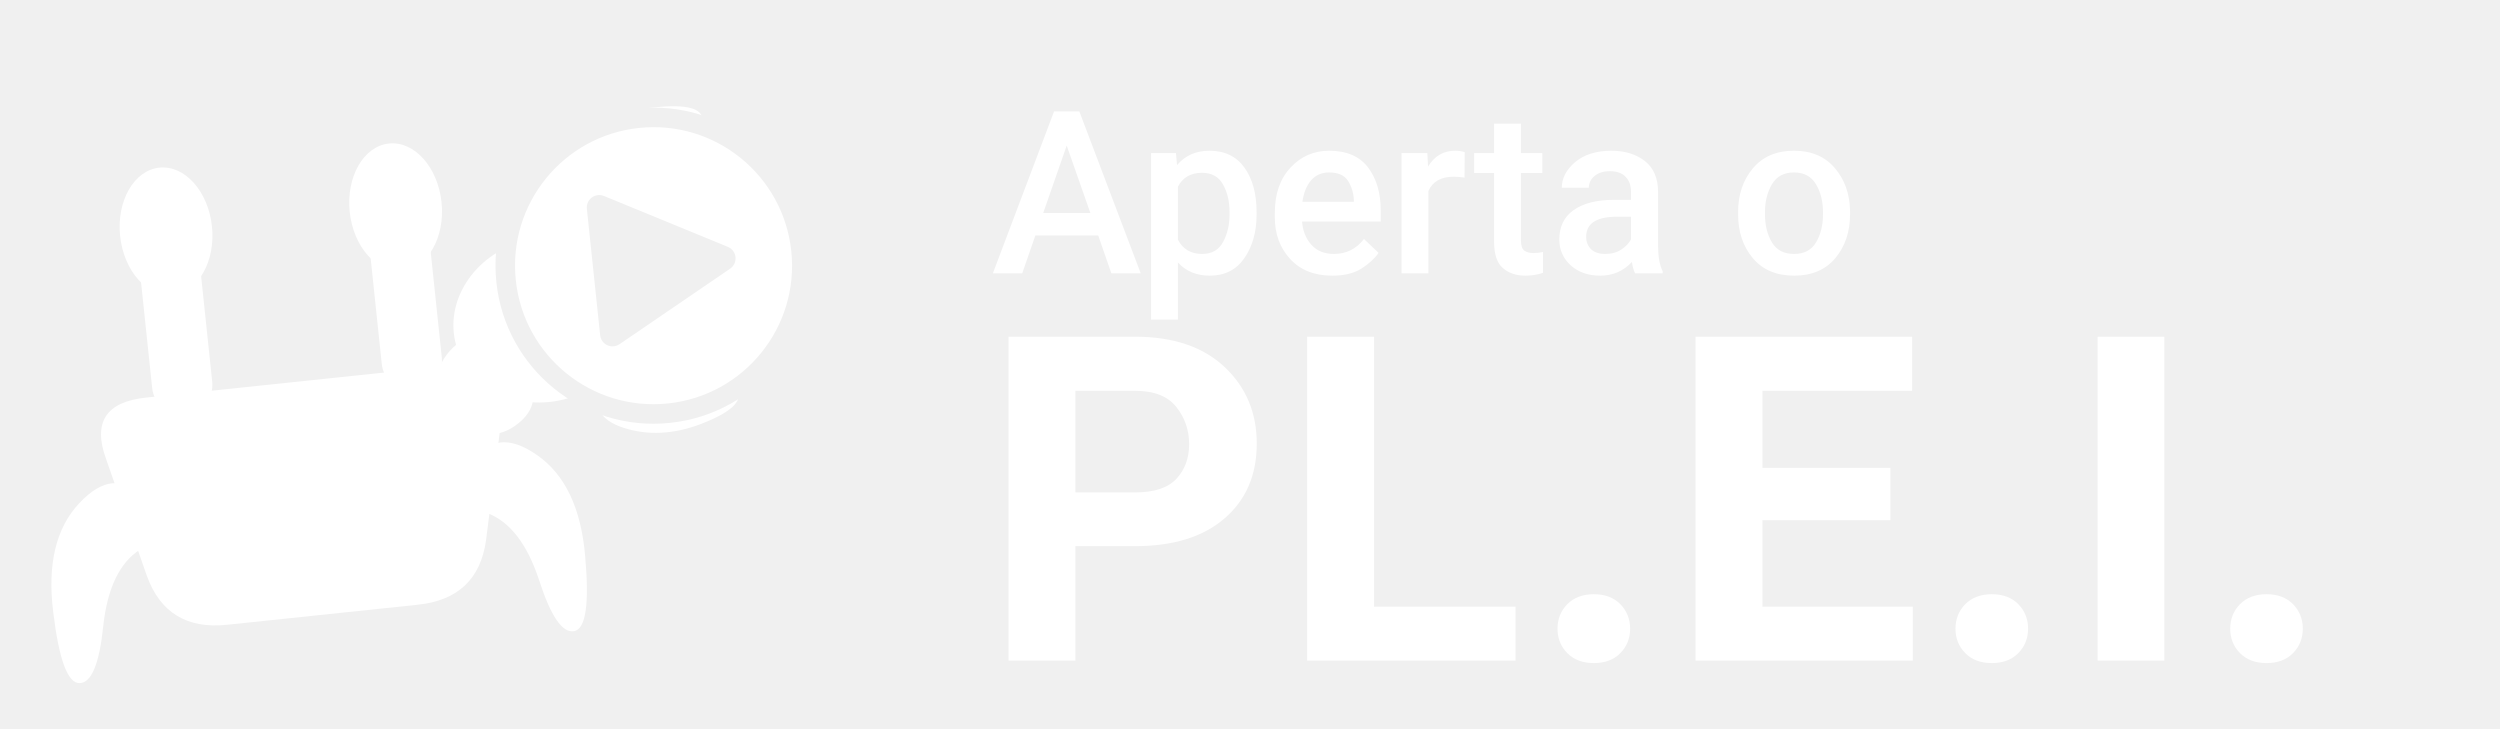
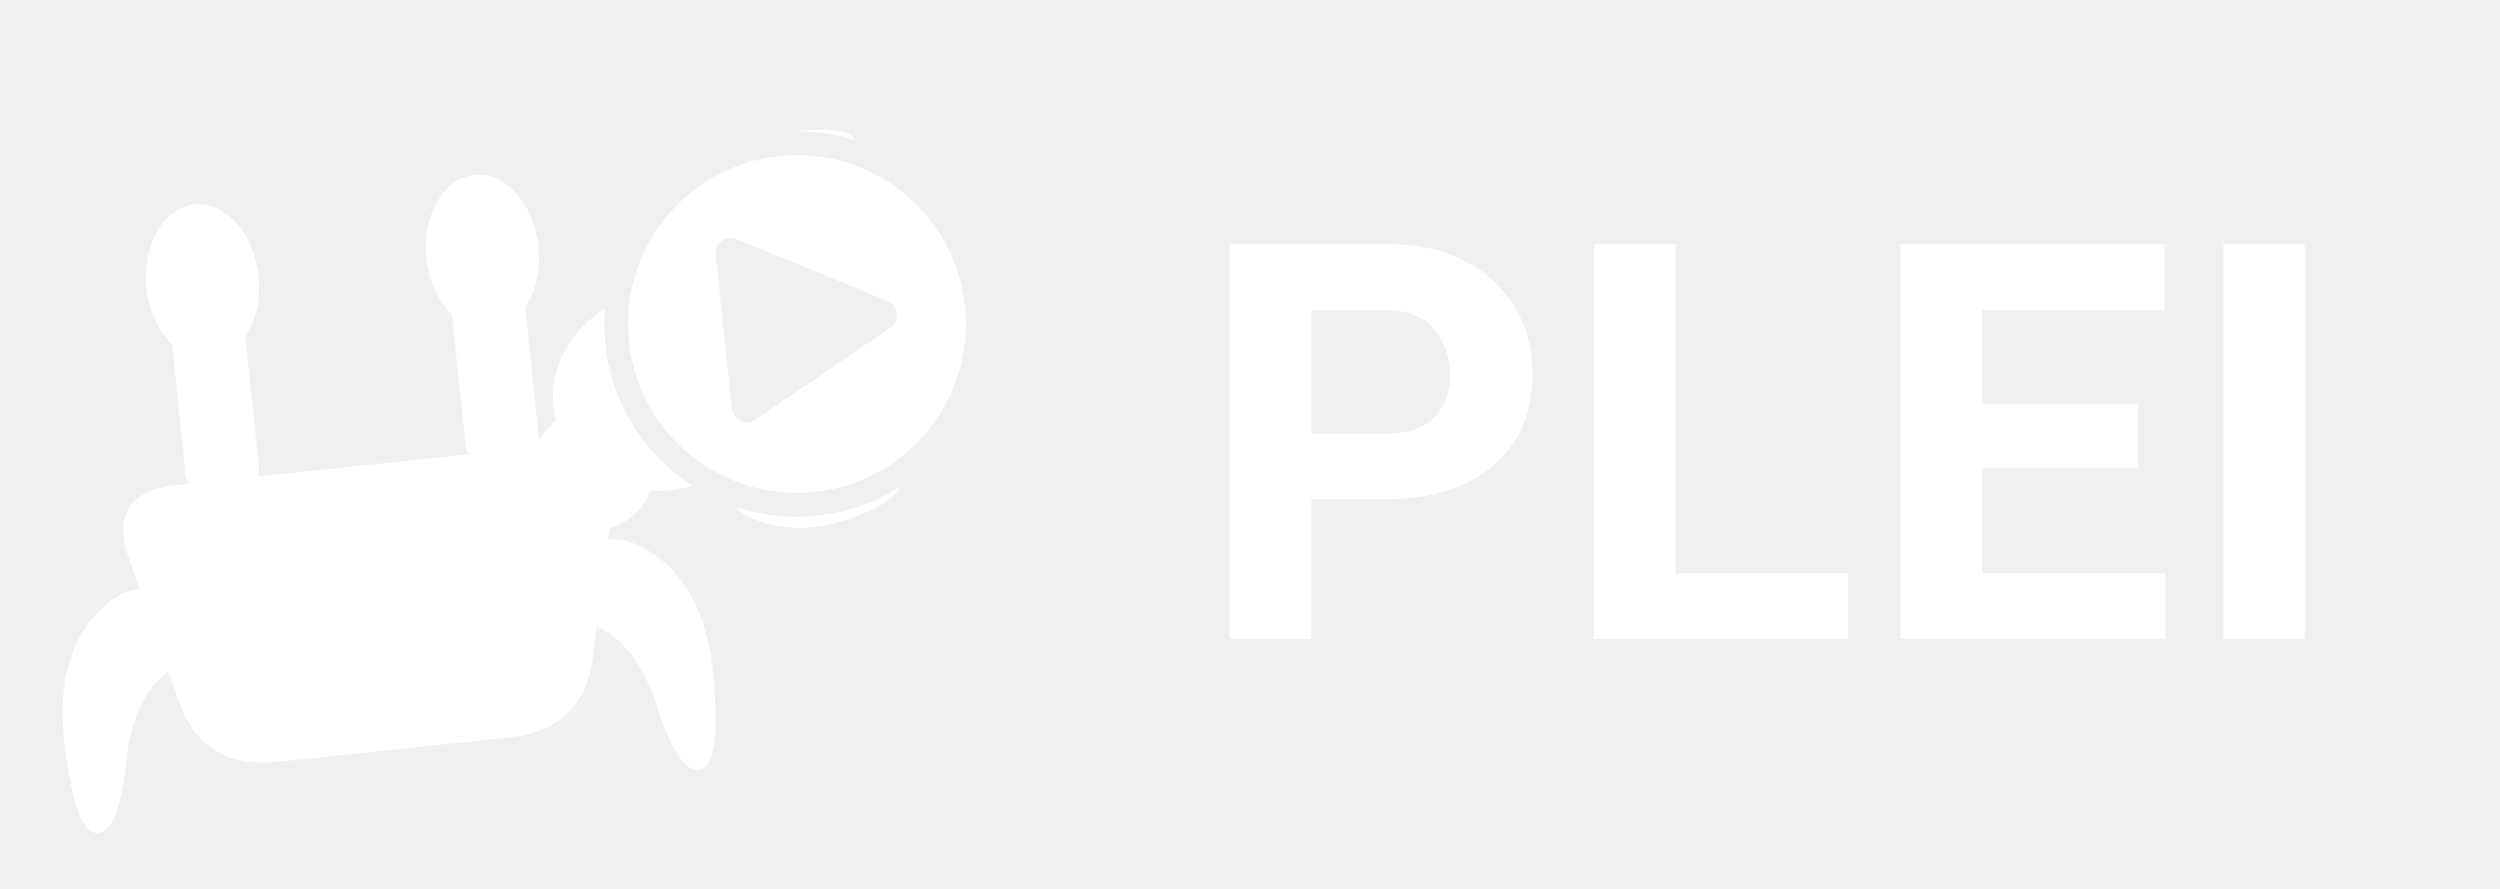
- <svg xmlns="http://www.w3.org/2000/svg" viewBox="0 0 219.5 64">
+ <svg xmlns="http://www.w3.org/2000/svg" viewBox="0 0 180 64">
  <svg x="0" y="3" width="73" height="58" viewBox="0 3.2 23.4 18.6" color="#ffffff">
    <defs>
      <mask id="ge">
        <rect x="-4" y="-4" width="32" height="32" fill="#fff" />
        <circle cx="18.6" cy="10.4" r="4.45" fill="#000" />
      </mask>
      <mask id="te">
        <rect x="-4" y="-4" width="32" height="32" fill="#fff" />
        <path d="M17.25 8.61 L20.57 10.4 L17.25 12.19 Z" fill="#000" stroke="#000" stroke-width="0.7" stroke-linejoin="round" />
      </mask>
    </defs>
    <g transform="rotate(-6 12 12)" fill="currentColor">
      <g mask="url(#ge)">
        <path d="M3.6 15.4 Q2.91 14.42 1.82 15.36 Q0.73 16.3 0.77 18.33 Q0.8 20.36 1.3 20.4 Q1.8 20.44 2.13 18.87 Q2.47 17.3 3.38 16.84 Q4.29 16.38 3.6 15.4 Z" fill="currentColor" />
        <path d="M13 15.4 Q12.31 16.38 13.22 16.84 Q14.13 17.3 14.47 18.87 Q14.8 20.44 15.3 20.4 Q15.8 20.36 15.83 18.33 Q15.87 16.3 14.78 15.36 Q13.69 14.42 13 15.4 Z" fill="currentColor" />
        <rect x="4.2" y="8.4" width="1.7" height="4.8" rx="0.85" fill="currentColor" />
        <rect x="10.7" y="8.4" width="1.7" height="4.8" rx="0.85" fill="currentColor" />
        <ellipse cx="5.05" cy="8" rx="1.3" ry="1.8" fill="currentColor" />
        <ellipse cx="11.55" cy="8" rx="1.3" ry="1.8" fill="currentColor" />
        <path d="M4 12.6 L12.6 12.6 Q14.3 12.6 13.9 14.2 L13.1 17.6 Q12.7 19.2 11 19.2 L5.6 19.2 Q3.9 19.2 3.5 17.6 L2.7 14.2 Q2.3 12.6 4 12.6 Z" fill="currentColor" />
        <path d="M12.6 14 Q13.4 15.03 14.36 14.41 Q15.32 13.78 14.4 12.6 Q13.48 11.42 12.64 12.19 Q11.8 12.97 12.6 14 Z" fill="currentColor" />
        <ellipse cx="15.4" cy="11.6" rx="2.6" ry="2.3" fill="currentColor" transform="rotate(-10 15.4 11.6)" />
        <path d="M16.4 9.8 Q17.29 10.25 17.86 8.73 Q18.42 7.22 19.43 7.03 Q20.44 6.85 20.4 6.4 Q20.36 5.95 18.97 5.97 Q17.58 5.98 16.54 7.67 Q15.51 9.35 16.4 9.8 Z" fill="currentColor" />
        <path d="M16.8 13.6 Q16.3 14.41 17.28 14.85 Q18.27 15.29 19.47 14.97 Q20.68 14.64 20.6 14.2 Q20.52 13.76 19.53 13.83 Q18.53 13.91 17.92 13.35 Q17.3 12.79 16.8 13.6 Z" fill="currentColor" />
      </g>
      <circle cx="18.6" cy="10.4" r="3.9" fill="currentColor" mask="url(#te)" />
    </g>
  </svg>
-   <text x="87" y="24" font-family="-apple-system, BlinkMacSystemFont, 'SF Pro Text', 'Segoe UI', Roboto, 'Helvetica Neue', sans-serif">
-     <tspan font-size="20" font-weight="500" letter-spacing="0" fill="#ffffff">Aperta o</tspan>
-   </text>
-   <text x="86" y="58" font-family="-apple-system, BlinkMacSystemFont, 'SF Pro Text', 'Segoe UI', Roboto, 'Helvetica Neue', sans-serif">
-     <tspan font-size="40" font-weight="750" letter-spacing="0.4" fill="#ffffff">PL.E.I.</tspan>
+   <text x="86" y="46" font-family="-apple-system, BlinkMacSystemFont, 'SF Pro Text', 'Segoe UI', Roboto, 'Helvetica Neue', sans-serif">
+     <tspan font-size="40" font-weight="750" letter-spacing="0.4" fill="#ffffff">PLEI</tspan>
  </text>
</svg>
